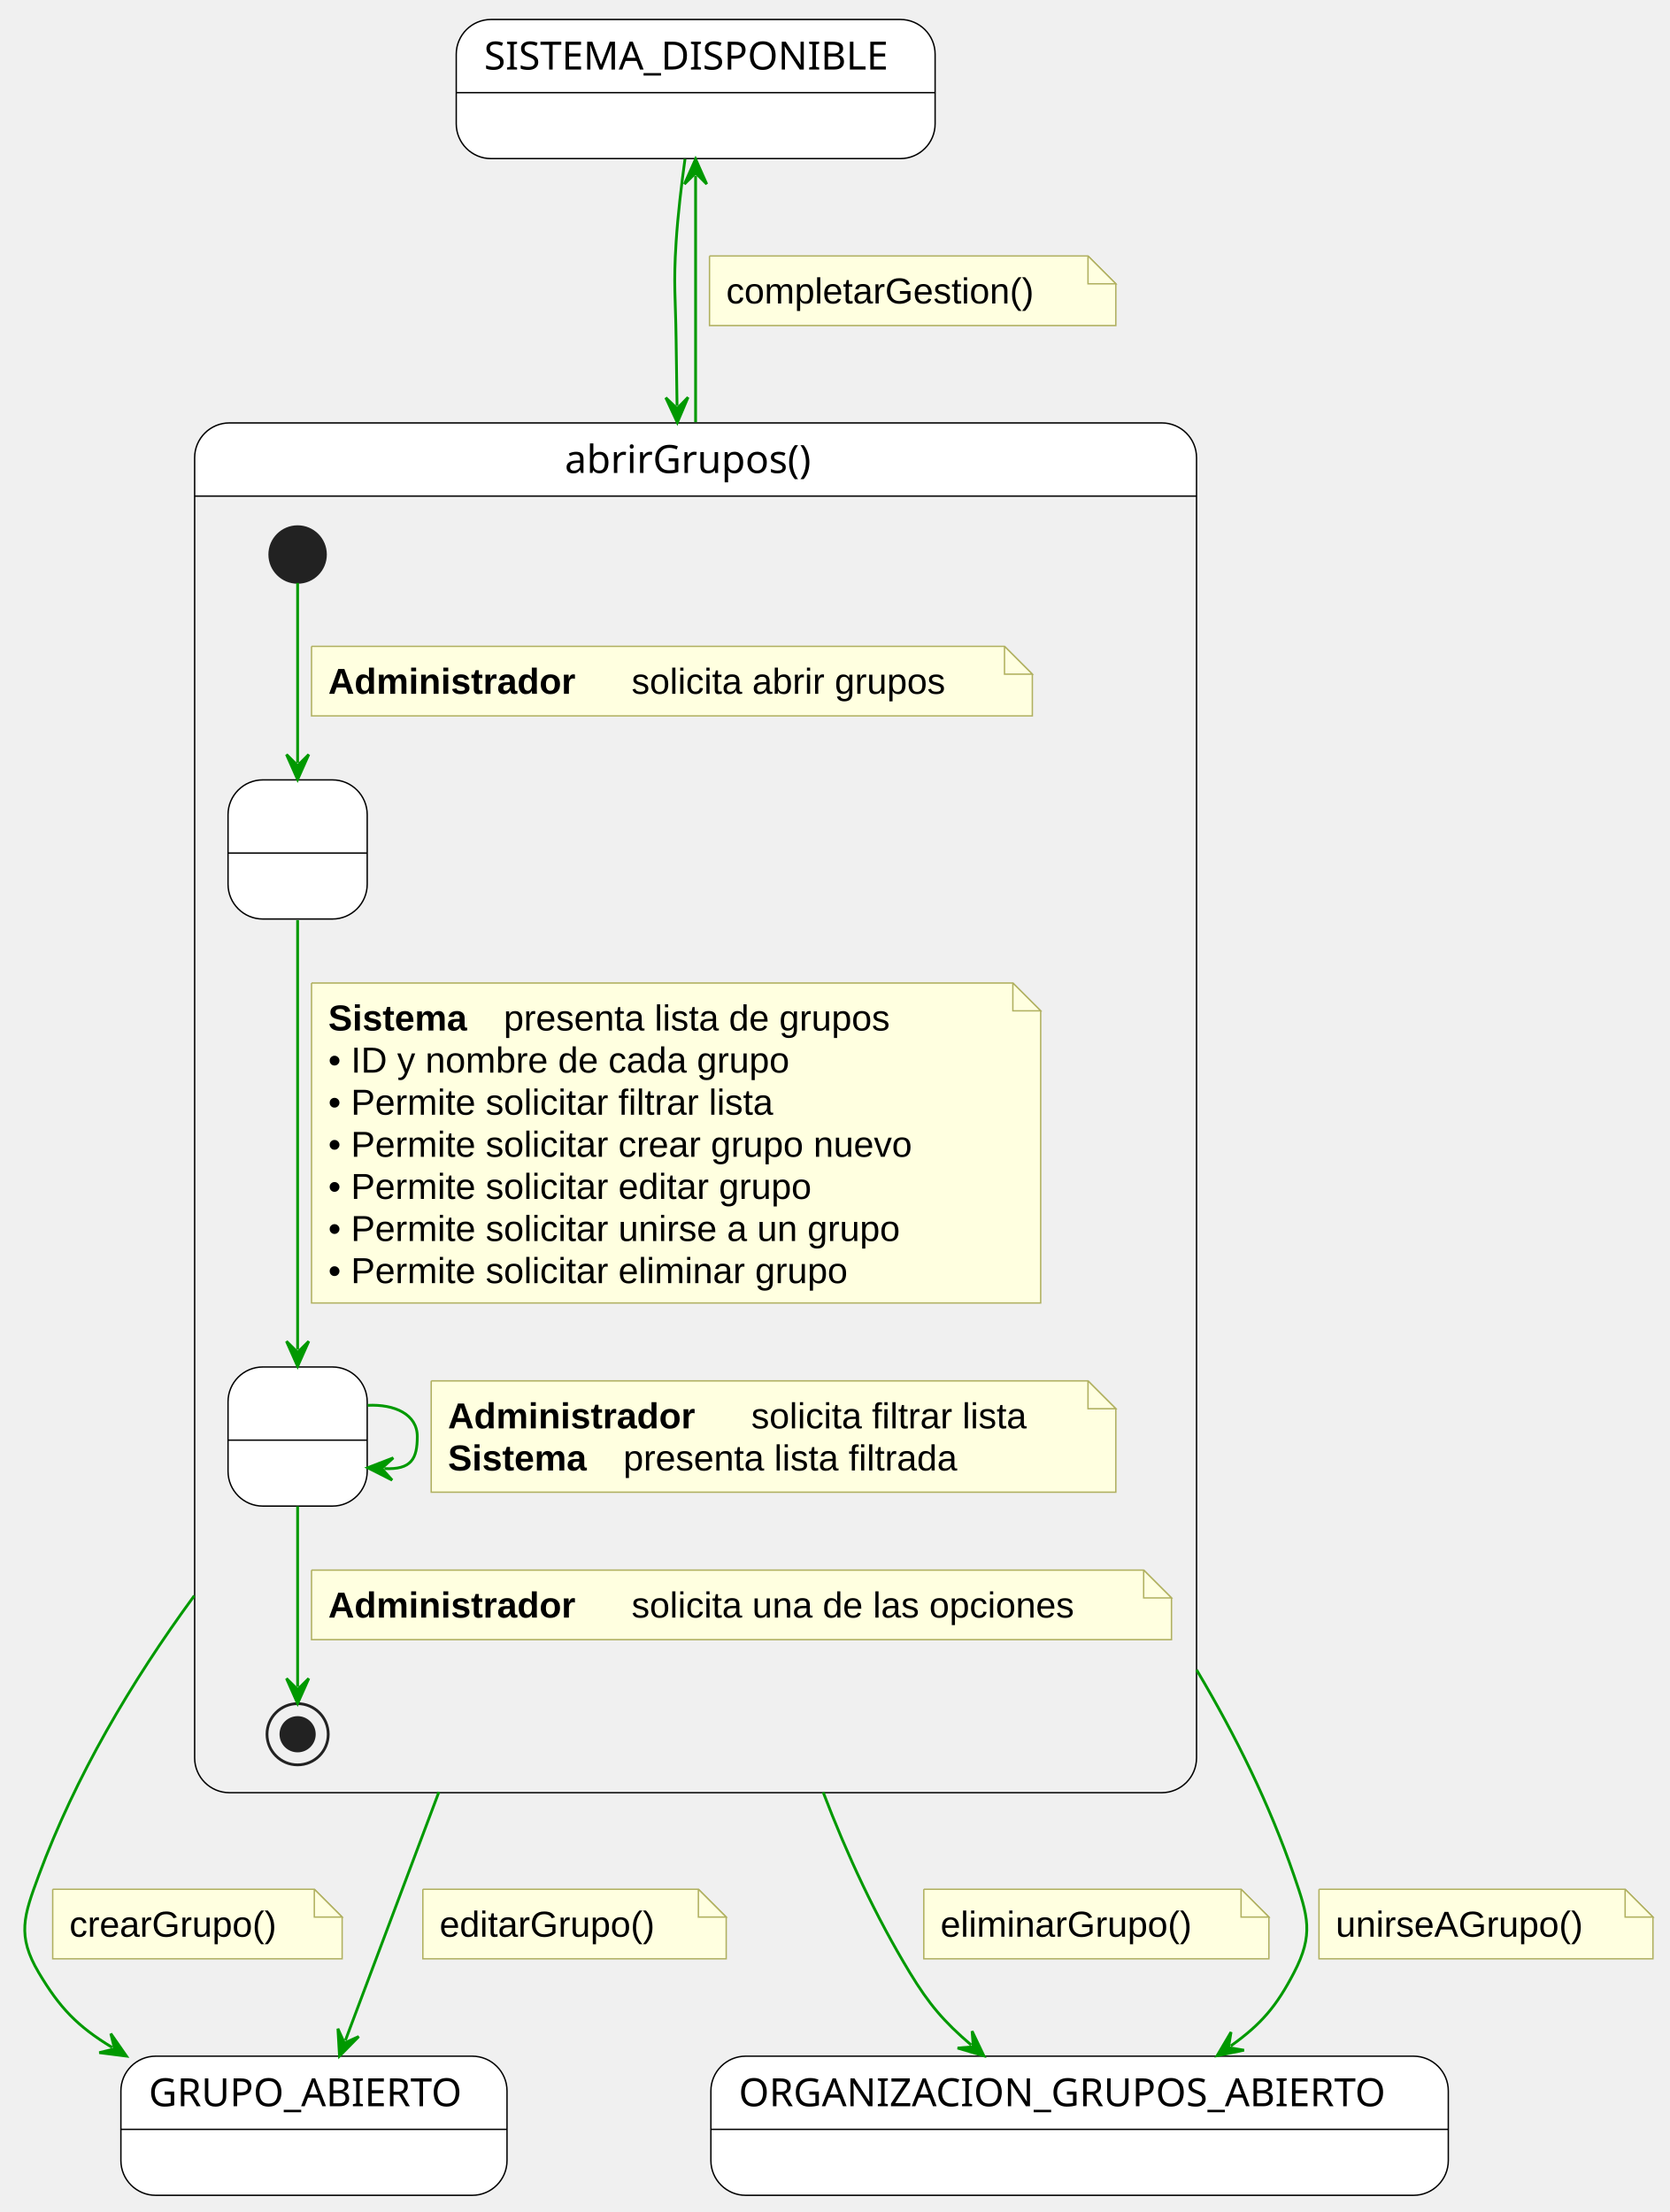
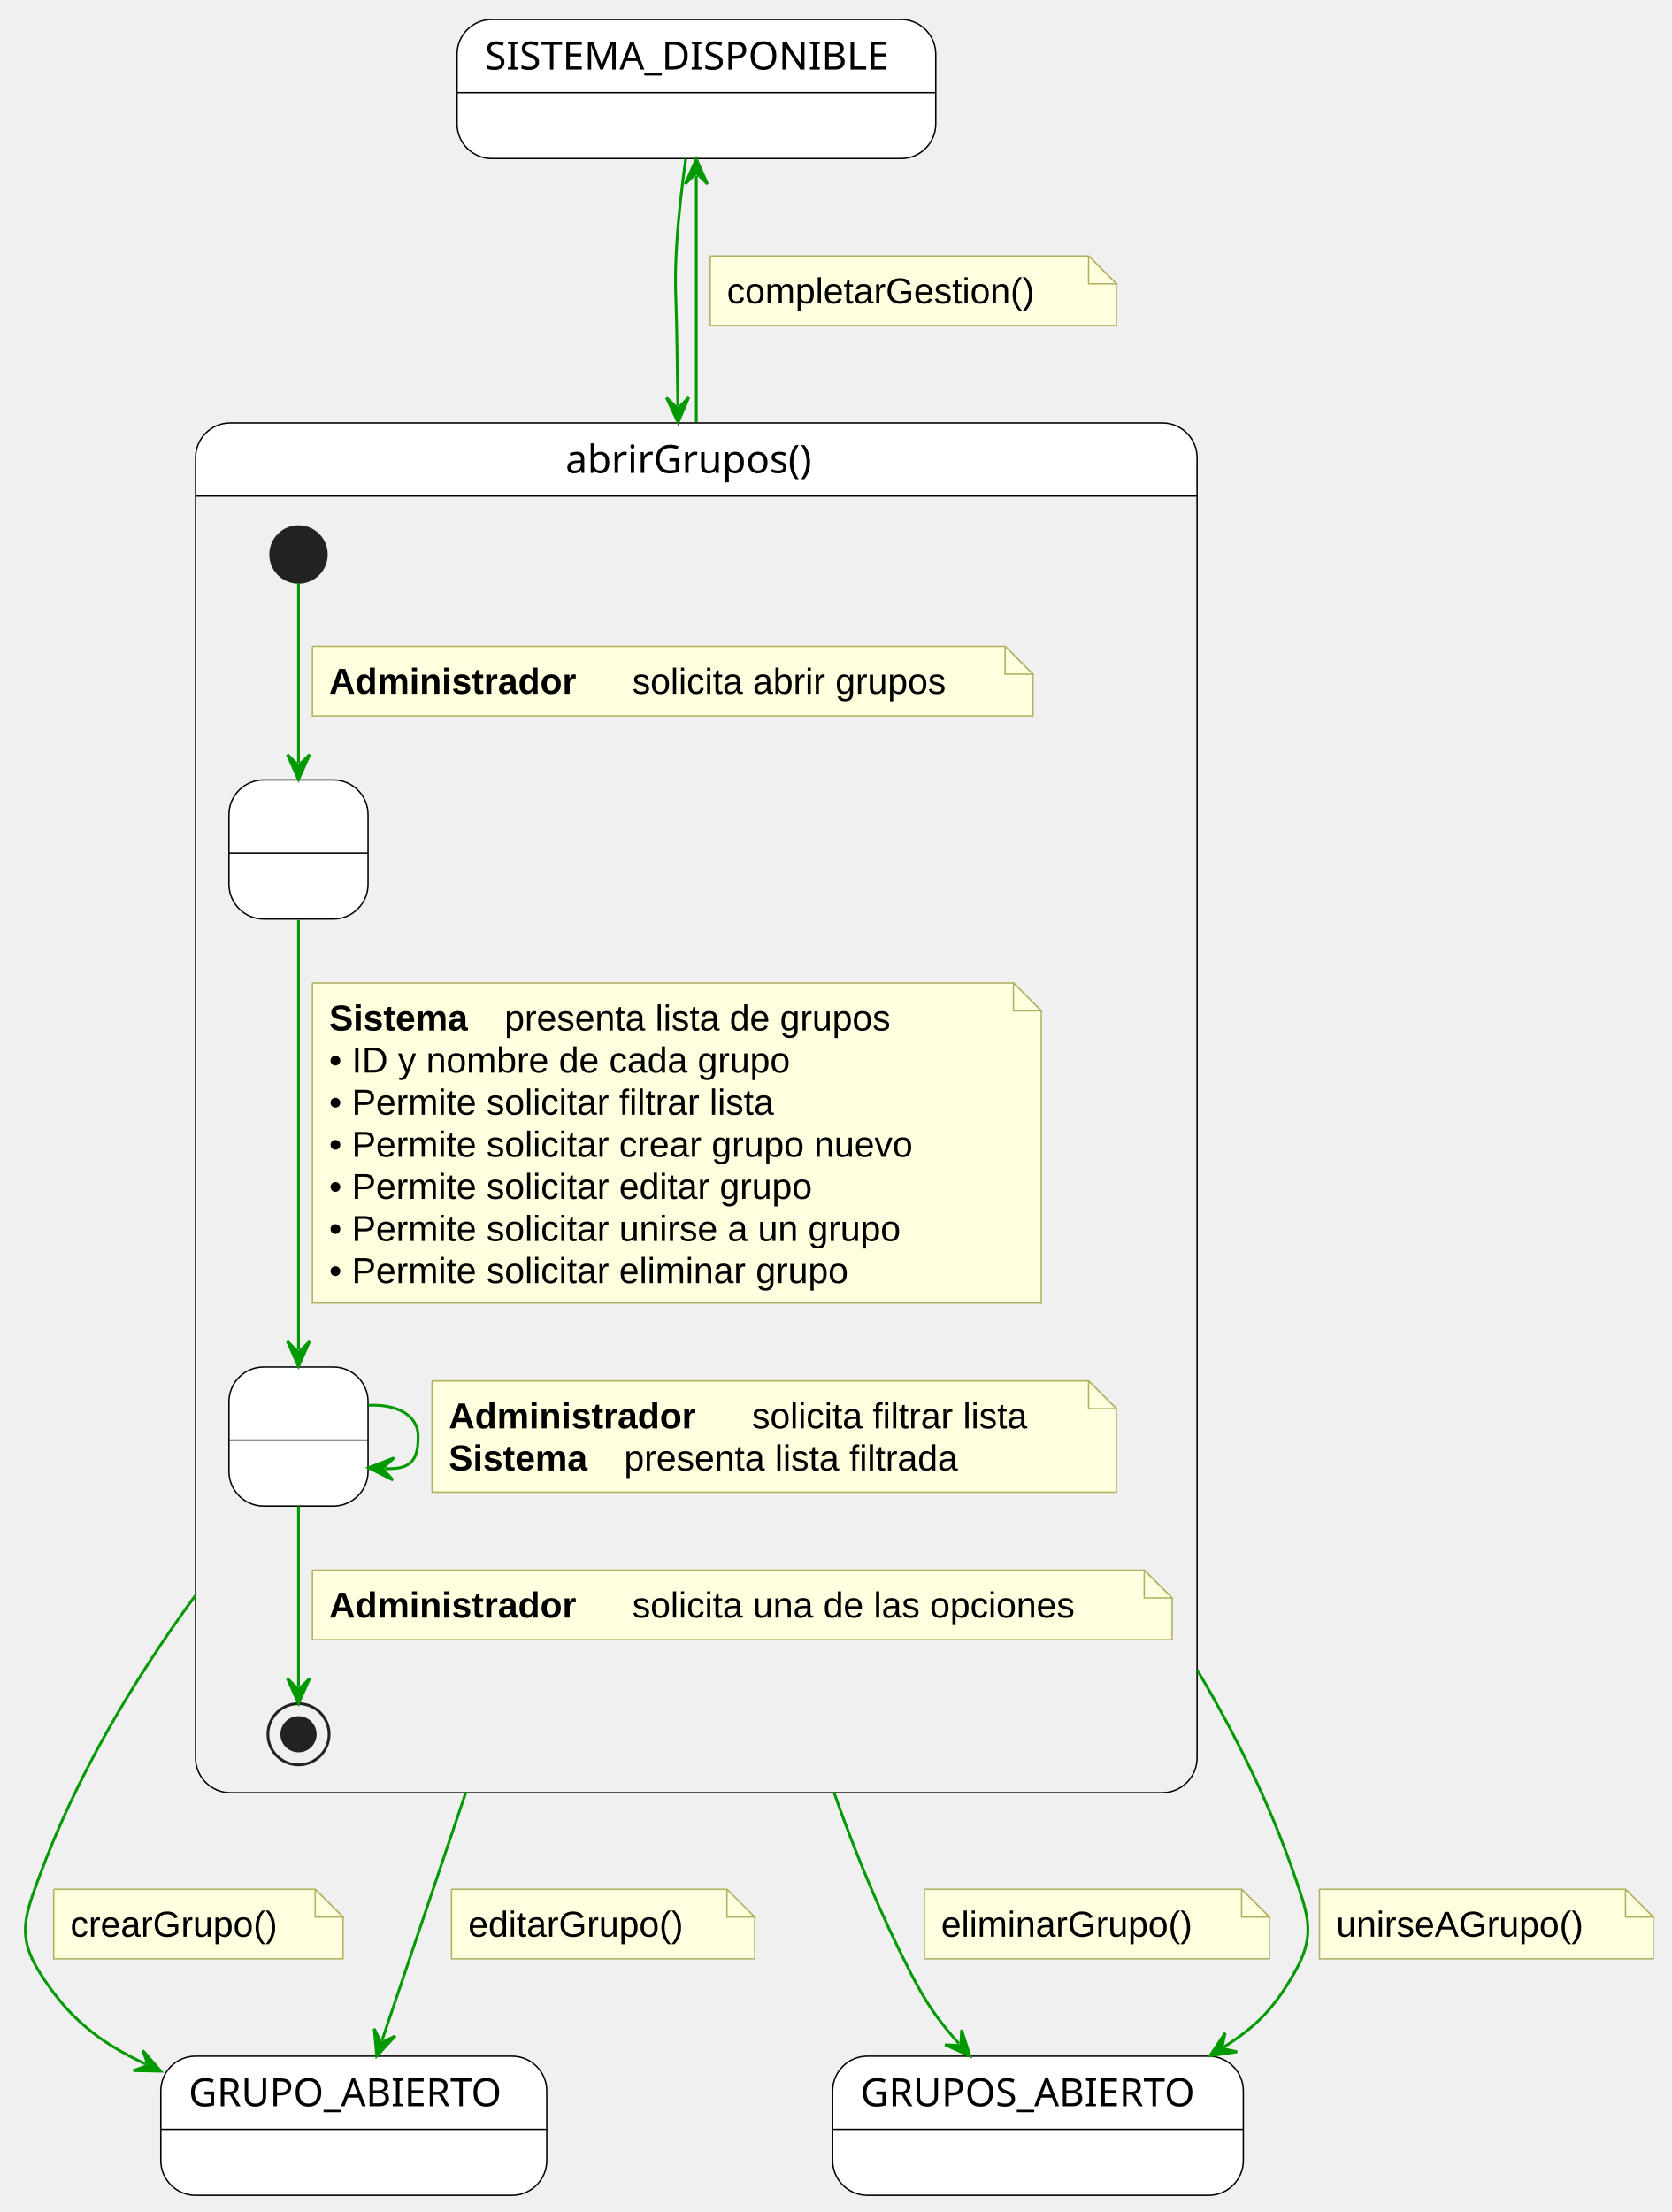
- <svg xmlns="http://www.w3.org/2000/svg" contentStyleType="text/css" data-diagram-type="STATE" height="795px" preserveAspectRatio="none" style="width:600px;height:795px;background:#FFFFFF;" version="1.1" viewBox="0 0 600 795" width="600px" zoomAndPan="magnify">
+ <svg xmlns="http://www.w3.org/2000/svg" contentStyleType="text/css" data-diagram-type="STATE" height="795px" preserveAspectRatio="none" style="width:601px;height:795px;background:#FFFFFF;" version="1.1" viewBox="0 0 601 795" width="601px" zoomAndPan="magnify">
  <defs />
  <g>
    <g id="SISTEMA_DISPONIBLE">
-       <rect fill="#FFFFFF" height="50" rx="12.5" ry="12.5" style="stroke:#000000;stroke-width:0.5;" width="172.065" x="163.94" y="7" />
-       <line style="stroke:#000000;stroke-width:0.5;" x1="163.94" x2="336.005" y1="33.297" y2="33.297" />
-       <text fill="#000000" font-family="sans-serif" font-size="14" lengthAdjust="spacing" textLength="152.065" x="173.94" y="24.995">SISTEMA_DISPONIBLE</text>
+       <rect fill="#FFFFFF" height="50" rx="12.5" ry="12.5" style="stroke:#000000;stroke-width:0.5;" width="172.065" x="164.3" y="7" />
+       <line style="stroke:#000000;stroke-width:0.5;" x1="164.3" x2="336.365" y1="33.297" y2="33.297" />
+       <text fill="#000000" font-family="sans-serif" font-size="14" lengthAdjust="spacing" textLength="152.065" x="174.3" y="24.995">SISTEMA_DISPONIBLE</text>
    </g>
-     <path d="M82.44,152 L417.44,152 A12.5,12.5 0 0 1 429.94,164.5 L429.94,178.297 L69.94,178.297 L69.94,164.5 A12.5,12.5 0 0 1 82.44,152" fill="#FFFFFF" />
-     <rect fill="none" height="492.297" rx="12.5" ry="12.5" style="stroke:#000000;stroke-width:0.5;" width="360" x="69.94" y="152" />
-     <line style="stroke:#000000;stroke-width:0.5;" x1="69.94" x2="429.94" y1="178.297" y2="178.297" />
-     <text fill="#000000" font-family="sans-serif" font-size="14" lengthAdjust="spacing" textLength="94.015" x="202.933" y="169.995">abrirGrupos()</text>
+     <path d="M82.8,152 L417.8,152 A12.5,12.5 0 0 1 430.3,164.5 L430.3,178.297 L70.3,178.297 L70.3,164.5 A12.5,12.5 0 0 1 82.8,152" fill="#FFFFFF" />
+     <rect fill="none" height="492.297" rx="12.5" ry="12.5" style="stroke:#000000;stroke-width:0.5;" width="360" x="70.3" y="152" />
+     <line style="stroke:#000000;stroke-width:0.5;" x1="70.3" x2="430.3" y1="178.297" y2="178.297" />
+     <text fill="#000000" font-family="sans-serif" font-size="14" lengthAdjust="spacing" textLength="94.015" x="203.293" y="169.995">abrirGrupos()</text>
    <g id="AbrirGruposContainer.PasoInicial">
-       <rect fill="#FFFFFF" height="50" rx="12.5" ry="12.5" style="stroke:#000000;stroke-width:0.5;" width="50" x="81.94" y="280.297" />
-       <line style="stroke:#000000;stroke-width:0.5;" x1="81.94" x2="131.94" y1="306.594" y2="306.594" />
-       <text fill="#000000" font-family="sans-serif" font-size="14" lengthAdjust="spacing" textLength="4.45" x="104.715" y="298.292"> </text>
+       <rect fill="#FFFFFF" height="50" rx="12.5" ry="12.5" style="stroke:#000000;stroke-width:0.5;" width="50" x="82.3" y="280.297" />
+       <line style="stroke:#000000;stroke-width:0.5;" x1="82.3" x2="132.3" y1="306.594" y2="306.594" />
+       <text fill="#000000" font-family="sans-serif" font-size="14" lengthAdjust="spacing" textLength="4.45" x="105.075" y="298.292"> </text>
    </g>
    <g id="AbrirGruposContainer.PasoLista">
-       <rect fill="#FFFFFF" height="50" rx="12.5" ry="12.5" style="stroke:#000000;stroke-width:0.5;" width="50" x="81.94" y="491.297" />
-       <line style="stroke:#000000;stroke-width:0.5;" x1="81.94" x2="131.94" y1="517.594" y2="517.594" />
-       <text fill="#000000" font-family="sans-serif" font-size="14" lengthAdjust="spacing" textLength="4.45" x="104.715" y="509.292"> </text>
+       <rect fill="#FFFFFF" height="50" rx="12.5" ry="12.5" style="stroke:#000000;stroke-width:0.5;" width="50" x="82.3" y="491.297" />
+       <line style="stroke:#000000;stroke-width:0.5;" x1="82.3" x2="132.3" y1="517.594" y2="517.594" />
+       <text fill="#000000" font-family="sans-serif" font-size="14" lengthAdjust="spacing" textLength="4.45" x="105.075" y="509.292"> </text>
    </g>
-     <ellipse cx="106.94" cy="199.297" fill="#222222" rx="10" ry="10" style="stroke:#222222;stroke-width:1;" />
-     <ellipse cx="106.94" cy="623.297" fill="none" rx="11" ry="11" style="stroke:#222222;stroke-width:1;" />
-     <ellipse cx="106.94" cy="623.297" fill="#222222" rx="6" ry="6" style="stroke:#222222;stroke-width:1;" />
+     <ellipse cx="107.3" cy="199.297" fill="#222222" rx="10" ry="10" style="stroke:#222222;stroke-width:1;" />
+     <ellipse cx="107.3" cy="623.297" fill="none" rx="11" ry="11" style="stroke:#222222;stroke-width:1;" />
+     <ellipse cx="107.3" cy="623.297" fill="#222222" rx="6" ry="6" style="stroke:#222222;stroke-width:1;" />
    <g class="link" data-entity-1=".start.AbrirGruposContainer" data-entity-2="PasoInicial" data-source-line="32" data-uid="lnk3" id="link_.start.AbrirGruposContainer_PasoInicial">
-       <path d="M106.94,209.527 C106.94,225.237 106.94,251.657 106.94,274.167" fill="none" id="*start*AbrirGruposContainer-to-PasoInicial" style="stroke:#009900;stroke-width:1;" />
-       <polygon fill="#009900" points="106.94,280.167,110.94,271.167,106.94,275.167,102.94,271.167,106.94,280.167" style="stroke:#009900;stroke-width:1;" />
-       <path d="M111.94,232.297 L111.94,257.297 L370.94,257.297 L370.94,242.297 L360.94,232.297 L111.94,232.297" fill="#FFFFE0" style="stroke:#B0B060;stroke-width:0.5;" />
-       <path d="M360.94,232.297 L360.94,242.297 L370.94,242.297 L360.94,232.297" fill="#FFFFE0" style="stroke:#B0B060;stroke-width:0.5;" />
-       <text fill="#000000" font-family="Arial" font-size="13" font-weight="bold" lengthAdjust="spacing" textLength="104.863" x="117.94" y="249.364">Administrador</text>
-       <text fill="#000000" font-family="Arial" font-size="13" lengthAdjust="spacing" textLength="129.372" x="226.936" y="249.364">solicita abrir grupos</text>
+       <path d="M107.3,209.527 C107.3,225.237 107.3,251.657 107.3,274.167" fill="none" id="*start*AbrirGruposContainer-to-PasoInicial" style="stroke:#009900;stroke-width:1;" />
+       <polygon fill="#009900" points="107.3,280.167,111.3,271.167,107.3,275.167,103.3,271.167,107.3,280.167" style="stroke:#009900;stroke-width:1;" />
+       <path d="M112.3,232.297 L112.3,257.297 L371.3,257.297 L371.3,242.297 L361.3,232.297 L112.3,232.297" fill="#FFFFE0" style="stroke:#B0B060;stroke-width:0.5;" />
+       <path d="M361.3,232.297 L361.3,242.297 L371.3,242.297 L361.3,232.297" fill="#FFFFE0" style="stroke:#B0B060;stroke-width:0.5;" />
+       <text fill="#000000" font-family="Arial" font-size="13" font-weight="bold" lengthAdjust="spacing" textLength="104.863" x="118.3" y="249.364">Administrador</text>
+       <text fill="#000000" font-family="Arial" font-size="13" lengthAdjust="spacing" textLength="129.372" x="227.296" y="249.364">solicita abrir grupos</text>
    </g>
    <g class="link" data-entity-1="PasoInicial" data-entity-2="PasoLista" data-source-line="38" data-uid="lnk4" id="link_PasoInicial_PasoLista">
-       <path d="M106.94,330.677 C106.94,370.957 106.94,444.897 106.94,485.067" fill="none" id="PasoInicial-to-PasoLista" style="stroke:#009900;stroke-width:1;" />
-       <polygon fill="#009900" points="106.94,491.067,110.94,482.067,106.94,486.067,102.94,482.067,106.94,491.067" style="stroke:#009900;stroke-width:1;" />
-       <path d="M111.94,353.297 L111.94,468.297 L373.94,468.297 L373.94,363.297 L363.94,353.297 L111.94,353.297" fill="#FFFFE0" style="stroke:#B0B060;stroke-width:0.5;" />
-       <path d="M363.94,353.297 L363.94,363.297 L373.94,363.297 L363.94,353.297" fill="#FFFFE0" style="stroke:#B0B060;stroke-width:0.5;" />
-       <text fill="#000000" font-family="Arial" font-size="13" font-weight="bold" lengthAdjust="spacing" textLength="58.906" x="117.94" y="370.364">Sistema</text>
-       <text fill="#000000" font-family="Arial" font-size="13" lengthAdjust="spacing" textLength="158.19" x="180.979" y="370.364">presenta lista de grupos</text>
-       <text fill="#000000" font-family="Arial" font-size="13" lengthAdjust="spacing" textLength="190.074" x="117.94" y="385.497">• ID y nombre de cada grupo</text>
-       <text fill="#000000" font-family="Arial" font-size="13" lengthAdjust="spacing" textLength="188.481" x="117.94" y="400.629">• Permite solicitar filtrar lista</text>
-       <text fill="#000000" font-family="Arial" font-size="13" lengthAdjust="spacing" textLength="241.966" x="117.94" y="415.762">• Permite solicitar crear grupo nuevo</text>
-       <text fill="#000000" font-family="Arial" font-size="13" lengthAdjust="spacing" textLength="202.179" x="117.94" y="430.895">• Permite solicitar editar grupo</text>
-       <text fill="#000000" font-family="Arial" font-size="13" lengthAdjust="spacing" textLength="236.825" x="117.94" y="446.028">• Permite solicitar unirse a un grupo</text>
-       <text fill="#000000" font-family="Arial" font-size="13" lengthAdjust="spacing" textLength="216.957" x="117.94" y="461.161">• Permite solicitar eliminar grupo</text>
+       <path d="M107.3,330.677 C107.3,370.957 107.3,444.897 107.3,485.067" fill="none" id="PasoInicial-to-PasoLista" style="stroke:#009900;stroke-width:1;" />
+       <polygon fill="#009900" points="107.3,491.067,111.3,482.067,107.3,486.067,103.3,482.067,107.3,491.067" style="stroke:#009900;stroke-width:1;" />
+       <path d="M112.3,353.297 L112.3,468.297 L374.3,468.297 L374.3,363.297 L364.3,353.297 L112.3,353.297" fill="#FFFFE0" style="stroke:#B0B060;stroke-width:0.5;" />
+       <path d="M364.3,353.297 L364.3,363.297 L374.3,363.297 L364.3,353.297" fill="#FFFFE0" style="stroke:#B0B060;stroke-width:0.5;" />
+       <text fill="#000000" font-family="Arial" font-size="13" font-weight="bold" lengthAdjust="spacing" textLength="58.906" x="118.3" y="370.364">Sistema</text>
+       <text fill="#000000" font-family="Arial" font-size="13" lengthAdjust="spacing" textLength="158.19" x="181.339" y="370.364">presenta lista de grupos</text>
+       <text fill="#000000" font-family="Arial" font-size="13" lengthAdjust="spacing" textLength="190.074" x="118.3" y="385.497">• ID y nombre de cada grupo</text>
+       <text fill="#000000" font-family="Arial" font-size="13" lengthAdjust="spacing" textLength="188.481" x="118.3" y="400.629">• Permite solicitar filtrar lista</text>
+       <text fill="#000000" font-family="Arial" font-size="13" lengthAdjust="spacing" textLength="241.966" x="118.3" y="415.762">• Permite solicitar crear grupo nuevo</text>
+       <text fill="#000000" font-family="Arial" font-size="13" lengthAdjust="spacing" textLength="202.179" x="118.3" y="430.895">• Permite solicitar editar grupo</text>
+       <text fill="#000000" font-family="Arial" font-size="13" lengthAdjust="spacing" textLength="236.825" x="118.3" y="446.028">• Permite solicitar unirse a un grupo</text>
+       <text fill="#000000" font-family="Arial" font-size="13" lengthAdjust="spacing" textLength="216.957" x="118.3" y="461.161">• Permite solicitar eliminar grupo</text>
    </g>
    <g class="link" data-entity-1="PasoLista" data-entity-2="PasoLista" data-source-line="50" data-uid="lnk5" id="link_PasoLista_PasoLista">
-       <path d="M132.12,505.087 C141.85,504.597 149.94,508.327 149.94,516.297 C149.94,524.267 147.842,528.299 138.112,527.809" fill="none" id="PasoLista-to-PasoLista" style="stroke:#009900;stroke-width:1;" />
-       <polygon fill="#009900" points="132.12,527.507,140.907,531.955,137.114,527.758,141.31,523.965,132.12,527.507" style="stroke:#009900;stroke-width:1;" />
-       <path d="M154.94,496.297 L154.94,536.297 L400.94,536.297 L400.94,506.297 L390.94,496.297 L154.94,496.297" fill="#FFFFE0" style="stroke:#B0B060;stroke-width:0.5;" />
-       <path d="M390.94,496.297 L390.94,506.297 L400.94,506.297 L390.94,496.297" fill="#FFFFE0" style="stroke:#B0B060;stroke-width:0.5;" />
-       <text fill="#000000" font-family="Arial" font-size="13" font-weight="bold" lengthAdjust="spacing" textLength="104.863" x="160.94" y="513.364">Administrador</text>
-       <text fill="#000000" font-family="Arial" font-size="13" lengthAdjust="spacing" textLength="116.651" x="269.936" y="513.364">solicita filtrar lista</text>
-       <text fill="#000000" font-family="Arial" font-size="13" font-weight="bold" lengthAdjust="spacing" textLength="58.906" x="160.94" y="528.497">Sistema</text>
-       <text fill="#000000" font-family="Arial" font-size="13" lengthAdjust="spacing" textLength="139.42" x="223.979" y="528.497">presenta lista filtrada</text>
+       <path d="M132.48,505.087 C142.21,504.597 150.3,508.327 150.3,516.297 C150.3,524.267 148.202,528.299 138.472,527.809" fill="none" id="PasoLista-to-PasoLista" style="stroke:#009900;stroke-width:1;" />
+       <polygon fill="#009900" points="132.48,527.507,141.267,531.955,137.474,527.758,141.67,523.965,132.48,527.507" style="stroke:#009900;stroke-width:1;" />
+       <path d="M155.3,496.297 L155.3,536.297 L401.3,536.297 L401.3,506.297 L391.3,496.297 L155.3,496.297" fill="#FFFFE0" style="stroke:#B0B060;stroke-width:0.5;" />
+       <path d="M391.3,496.297 L391.3,506.297 L401.3,506.297 L391.3,496.297" fill="#FFFFE0" style="stroke:#B0B060;stroke-width:0.5;" />
+       <text fill="#000000" font-family="Arial" font-size="13" font-weight="bold" lengthAdjust="spacing" textLength="104.863" x="161.3" y="513.364">Administrador</text>
+       <text fill="#000000" font-family="Arial" font-size="13" lengthAdjust="spacing" textLength="116.651" x="270.296" y="513.364">solicita filtrar lista</text>
+       <text fill="#000000" font-family="Arial" font-size="13" font-weight="bold" lengthAdjust="spacing" textLength="58.906" x="161.3" y="528.497">Sistema</text>
+       <text fill="#000000" font-family="Arial" font-size="13" lengthAdjust="spacing" textLength="139.42" x="224.339" y="528.497">presenta lista filtrada</text>
    </g>
    <g class="link" data-entity-1="PasoLista" data-entity-2=".end.AbrirGruposContainer" data-source-line="57" data-uid="lnk7" id="link_PasoLista_.end.AbrirGruposContainer">
-       <path d="M106.94,541.387 C106.94,563.787 106.94,590.067 106.94,606.247" fill="none" id="PasoLista-to-*end*AbrirGruposContainer" style="stroke:#009900;stroke-width:1;" />
-       <polygon fill="#009900" points="106.94,612.247,110.94,603.247,106.94,607.247,102.94,603.247,106.94,612.247" style="stroke:#009900;stroke-width:1;" />
-       <path d="M111.94,564.297 L111.94,589.297 L420.94,589.297 L420.94,574.297 L410.94,564.297 L111.94,564.297" fill="#FFFFE0" style="stroke:#B0B060;stroke-width:0.5;" />
-       <path d="M410.94,564.297 L410.94,574.297 L420.94,574.297 L410.94,564.297" fill="#FFFFE0" style="stroke:#B0B060;stroke-width:0.5;" />
-       <text fill="#000000" font-family="Arial" font-size="13" font-weight="bold" lengthAdjust="spacing" textLength="104.863" x="117.94" y="581.364">Administrador</text>
-       <text fill="#000000" font-family="Arial" font-size="13" lengthAdjust="spacing" textLength="179.277" x="226.936" y="581.364">solicita una de las opciones</text>
+       <path d="M107.3,541.387 C107.3,563.787 107.3,590.067 107.3,606.247" fill="none" id="PasoLista-to-*end*AbrirGruposContainer" style="stroke:#009900;stroke-width:1;" />
+       <polygon fill="#009900" points="107.3,612.247,111.3,603.247,107.3,607.247,103.3,603.247,107.3,612.247" style="stroke:#009900;stroke-width:1;" />
+       <path d="M112.3,564.297 L112.3,589.297 L421.3,589.297 L421.3,574.297 L411.3,564.297 L112.3,564.297" fill="#FFFFE0" style="stroke:#B0B060;stroke-width:0.5;" />
+       <path d="M411.3,564.297 L411.3,574.297 L421.3,574.297 L411.3,564.297" fill="#FFFFE0" style="stroke:#B0B060;stroke-width:0.5;" />
+       <text fill="#000000" font-family="Arial" font-size="13" font-weight="bold" lengthAdjust="spacing" textLength="104.863" x="118.3" y="581.364">Administrador</text>
+       <text fill="#000000" font-family="Arial" font-size="13" lengthAdjust="spacing" textLength="179.277" x="227.296" y="581.364">solicita una de las opciones</text>
    </g>
    <g id="GRUPO_ABIERTO">
-       <rect fill="#FFFFFF" height="50" rx="12.5" ry="12.5" style="stroke:#000000;stroke-width:0.5;" width="138.74" x="43.44" y="739" />
-       <line style="stroke:#000000;stroke-width:0.5;" x1="43.44" x2="182.18" y1="765.297" y2="765.297" />
-       <text fill="#000000" font-family="sans-serif" font-size="14" lengthAdjust="spacing" textLength="118.74" x="53.44" y="756.995">GRUPO_ABIERTO</text>
+       <rect fill="#FFFFFF" height="50" rx="12.5" ry="12.5" style="stroke:#000000;stroke-width:0.5;" width="138.74" x="57.8" y="739" />
+       <line style="stroke:#000000;stroke-width:0.5;" x1="57.8" x2="196.54" y1="765.297" y2="765.297" />
+       <text fill="#000000" font-family="sans-serif" font-size="14" lengthAdjust="spacing" textLength="118.74" x="67.8" y="756.995">GRUPO_ABIERTO</text>
    </g>
-     <g id="ORGANIZACION_GRUPOS_ABIERTO">
-       <rect fill="#FFFFFF" height="50" rx="12.5" ry="12.5" style="stroke:#000000;stroke-width:0.5;" width="264.966" x="255.44" y="739" />
-       <line style="stroke:#000000;stroke-width:0.5;" x1="255.44" x2="520.406" y1="765.297" y2="765.297" />
-       <text fill="#000000" font-family="sans-serif" font-size="14" lengthAdjust="spacing" textLength="244.966" x="265.44" y="756.995">ORGANIZACION_GRUPOS_ABIERTO</text>
+     <g id="GRUPOS_ABIERTO">
+       <rect fill="#FFFFFF" height="50" rx="12.5" ry="12.5" style="stroke:#000000;stroke-width:0.5;" width="147.627" x="299.3" y="739" />
+       <line style="stroke:#000000;stroke-width:0.5;" x1="299.3" x2="446.927" y1="765.297" y2="765.297" />
+       <text fill="#000000" font-family="sans-serif" font-size="14" lengthAdjust="spacing" textLength="127.627" x="309.3" y="756.995">GRUPOS_ABIERTO</text>
    </g>
    <g class="link" data-entity-1="SISTEMA_DISPONIBLE" data-entity-2="AbrirGruposContainer" data-source-line="68" data-uid="lnk8" id="link_SISTEMA_DISPONIBLE_AbrirGruposContainer">
-       <path d="M246.14,57.13 C244.85,66.44 243.57,77.19 242.94,87 C241.94,102.52 242.74,106.45 242.94,122 C243.07,131.79 243.109,135.771 243.279,145.861" fill="none" id="SISTEMA_DISPONIBLE-to-AbrirGruposContainer" style="stroke:#009900;stroke-width:1;" />
-       <polygon fill="#009900" points="243.38,151.86,247.228,142.794,243.296,146.861,239.229,142.929,243.38,151.86" style="stroke:#009900;stroke-width:1;" />
+       <path d="M246.49,57.13 C245.2,66.44 243.93,77.19 243.3,87 C242.3,102.52 243.1,106.45 243.3,122 C243.42,131.79 243.469,135.771 243.639,145.861" fill="none" id="SISTEMA_DISPONIBLE-to-AbrirGruposContainer" style="stroke:#009900;stroke-width:1;" />
+       <polygon fill="#009900" points="243.74,151.86,247.588,142.794,243.656,146.861,239.589,142.929,243.74,151.86" style="stroke:#009900;stroke-width:1;" />
    </g>
    <g class="link" data-entity-1="AbrirGruposContainer" data-entity-2="SISTEMA_DISPONIBLE" data-source-line="93" data-uid="lnk13" id="link_AbrirGruposContainer_SISTEMA_DISPONIBLE">
-       <path d="M249.94,151.72 C249.94,113.11 249.94,84.84 249.94,63.16" fill="none" id="AbrirGruposContainer-to-SISTEMA_DISPONIBLE" style="stroke:#009900;stroke-width:1;" />
-       <polygon fill="#009900" points="249.94,57.16,245.94,66.16,249.94,62.16,253.94,66.16,249.94,57.16" style="stroke:#009900;stroke-width:1;" />
-       <path d="M254.94,92 L254.94,117 L400.94,117 L400.94,102 L390.94,92 L254.94,92" fill="#FFFFE0" style="stroke:#B0B060;stroke-width:0.5;" />
-       <path d="M390.94,92 L390.94,102 L400.94,102 L390.94,92" fill="#FFFFE0" style="stroke:#B0B060;stroke-width:0.5;" />
-       <text fill="#000000" font-family="Arial" font-size="13" lengthAdjust="spacing" textLength="125.925" x="260.94" y="109.067">completarGestion()</text>
+       <path d="M250.3,151.72 C250.3,113.11 250.3,84.84 250.3,63.16" fill="none" id="AbrirGruposContainer-to-SISTEMA_DISPONIBLE" style="stroke:#009900;stroke-width:1;" />
+       <polygon fill="#009900" points="250.3,57.16,246.3,66.16,250.3,62.16,254.3,66.16,250.3,57.16" style="stroke:#009900;stroke-width:1;" />
+       <path d="M255.3,92 L255.3,117 L401.3,117 L401.3,102 L391.3,92 L255.3,92" fill="#FFFFE0" style="stroke:#B0B060;stroke-width:0.5;" />
+       <path d="M391.3,92 L391.3,102 L401.3,102 L391.3,92" fill="#FFFFE0" style="stroke:#B0B060;stroke-width:0.5;" />
+       <text fill="#000000" font-family="Arial" font-size="13" lengthAdjust="spacing" textLength="125.925" x="261.3" y="109.067">completarGestion()</text>
    </g>
    <g class="link" data-entity-1="AbrirGruposContainer" data-entity-2="GRUPO_ABIERTO" data-source-line="73" data-uid="lnk9" id="link_AbrirGruposContainer_GRUPO_ABIERTO">
-       <path d="M69.8,573.51 C46.97,604.69 27.05,638.6 13.94,674 C8.54,688.59 6,695.62 13.94,709 C21.39,721.54 27.748,728.251 40.308,735.861" fill="none" id="AbrirGruposContainer-to-GRUPO_ABIERTO" style="stroke:#009900;stroke-width:1;" />
-       <polygon fill="#009900" points="45.44,738.97,39.815,730.885,41.164,736.379,35.67,737.727,45.44,738.97" style="stroke:#009900;stroke-width:1;" />
-       <path d="M18.94,679 L18.94,704 L122.94,704 L122.94,689 L112.94,679 L18.94,679" fill="#FFFFE0" style="stroke:#B0B060;stroke-width:0.5;" />
-       <path d="M112.94,679 L112.94,689 L122.94,689 L112.94,679" fill="#FFFFE0" style="stroke:#B0B060;stroke-width:0.5;" />
-       <text fill="#000000" font-family="Arial" font-size="13" lengthAdjust="spacing" textLength="83.808" x="24.94" y="696.067">crearGrupo()</text>
+       <path d="M70.16,573.51 C47.33,604.69 27.4,638.6 14.3,674 C8.9,688.59 6,695.84 14.3,709 C24.39,725 35.239,733.81 52.339,741.84" fill="none" id="AbrirGruposContainer-to-GRUPO_ABIERTO" style="stroke:#009900;stroke-width:1;" />
+       <polygon fill="#009900" points="57.77,744.39,51.324,736.944,53.244,742.265,47.923,744.185,57.77,744.39" style="stroke:#009900;stroke-width:1;" />
+       <path d="M19.3,679 L19.3,704 L123.3,704 L123.3,689 L113.3,679 L19.3,679" fill="#FFFFE0" style="stroke:#B0B060;stroke-width:0.5;" />
+       <path d="M113.3,679 L113.3,689 L123.3,689 L113.3,679" fill="#FFFFE0" style="stroke:#B0B060;stroke-width:0.5;" />
+       <text fill="#000000" font-family="Arial" font-size="13" lengthAdjust="spacing" textLength="83.808" x="25.3" y="696.067">crearGrupo()</text>
    </g>
    <g class="link" data-entity-1="AbrirGruposContainer" data-entity-2="GRUPO_ABIERTO" data-source-line="78" data-uid="lnk10" id="link_AbrirGruposContainer_GRUPO_ABIERTO">
-       <path d="M157.7,644.06 C143.11,682.83 132.274,711.635 124.104,733.335" fill="none" id="AbrirGruposContainer-to-GRUPO_ABIERTO-1" style="stroke:#009900;stroke-width:1;" />
-       <polygon fill="#009900" points="121.99,738.95,128.905,731.937,123.752,734.271,121.418,729.118,121.99,738.95" style="stroke:#009900;stroke-width:1;" />
-       <path d="M151.94,679 L151.94,704 L260.94,704 L260.94,689 L250.94,679 L151.94,679" fill="#FFFFE0" style="stroke:#B0B060;stroke-width:0.5;" />
-       <path d="M250.94,679 L250.94,689 L260.94,689 L250.94,679" fill="#FFFFE0" style="stroke:#B0B060;stroke-width:0.5;" />
-       <text fill="#000000" font-family="Arial" font-size="13" lengthAdjust="spacing" textLength="88.277" x="157.94" y="696.067">editarGrupo()</text>
+       <path d="M167.49,644.06 C154.39,682.83 144.683,711.566 137.343,733.266" fill="none" id="AbrirGruposContainer-to-GRUPO_ABIERTO-1" style="stroke:#009900;stroke-width:1;" />
+       <polygon fill="#009900" points="135.42,738.95,142.093,731.706,137.022,734.214,134.515,729.143,135.42,738.95" style="stroke:#009900;stroke-width:1;" />
+       <path d="M162.3,679 L162.3,704 L271.3,704 L271.3,689 L261.3,679 L162.3,679" fill="#FFFFE0" style="stroke:#B0B060;stroke-width:0.5;" />
+       <path d="M261.3,679 L261.3,689 L271.3,689 L261.3,679" fill="#FFFFE0" style="stroke:#B0B060;stroke-width:0.5;" />
+       <text fill="#000000" font-family="Arial" font-size="13" lengthAdjust="spacing" textLength="88.277" x="168.3" y="696.067">editarGrupo()</text>
    </g>
-     <g class="link" data-entity-1="AbrirGruposContainer" data-entity-2="ORGANIZACION_GRUPOS_ABIERTO" data-source-line="83" data-uid="lnk11" id="link_AbrirGruposContainer_ORGANIZACION_GRUPOS_ABIERTO">
-       <path d="M295.79,644.15 C304.44,666.84 314.73,688.84 326.94,709 C333.76,720.25 339.11,726.551 348.97,734.981" fill="none" id="AbrirGruposContainer-to-ORGANIZACION_GRUPOS_ABIERTO" style="stroke:#009900;stroke-width:1;" />
-       <polygon fill="#009900" points="353.53,738.88,349.289,729.991,349.73,735.631,344.09,736.072,353.53,738.88" style="stroke:#009900;stroke-width:1;" />
-       <path d="M331.94,679 L331.94,704 L455.94,704 L455.94,689 L445.94,679 L331.94,679" fill="#FFFFE0" style="stroke:#B0B060;stroke-width:0.5;" />
-       <path d="M445.94,679 L445.94,689 L455.94,689 L445.94,679" fill="#FFFFE0" style="stroke:#B0B060;stroke-width:0.5;" />
-       <text fill="#000000" font-family="Arial" font-size="13" lengthAdjust="spacing" textLength="103.054" x="337.94" y="696.067">eliminarGrupo()</text>
+     <g class="link" data-entity-1="AbrirGruposContainer" data-entity-2="GRUPOS_ABIERTO" data-source-line="83" data-uid="lnk11" id="link_AbrirGruposContainer_GRUPOS_ABIERTO">
+       <path d="M299.74,644.09 C307.65,666.55 316.78,688.53 327.3,709 C332.81,719.74 336.862,725.687 344.672,734.467" fill="none" id="AbrirGruposContainer-to-GRUPOS_ABIERTO" style="stroke:#009900;stroke-width:1;" />
+       <polygon fill="#009900" points="348.66,738.95,345.667,729.567,345.337,735.214,339.69,734.884,348.66,738.95" style="stroke:#009900;stroke-width:1;" />
+       <path d="M332.3,679 L332.3,704 L456.3,704 L456.3,689 L446.3,679 L332.3,679" fill="#FFFFE0" style="stroke:#B0B060;stroke-width:0.5;" />
+       <path d="M446.3,679 L446.3,689 L456.3,689 L446.3,679" fill="#FFFFE0" style="stroke:#B0B060;stroke-width:0.5;" />
+       <text fill="#000000" font-family="Arial" font-size="13" lengthAdjust="spacing" textLength="103.054" x="338.3" y="696.067">eliminarGrupo()</text>
    </g>
-     <g class="link" data-entity-1="AbrirGruposContainer" data-entity-2="ORGANIZACION_GRUPOS_ABIERTO" data-source-line="88" data-uid="lnk12" id="link_AbrirGruposContainer_ORGANIZACION_GRUPOS_ABIERTO">
-       <path d="M429.96,600.15 C444.07,623.84 456.21,648.65 464.94,674 C470.01,688.71 472.12,695.2 464.94,709 C458.69,721.02 453.273,727.443 442.223,735.333" fill="none" id="AbrirGruposContainer-to-ORGANIZACION_GRUPOS_ABIERTO-1" style="stroke:#009900;stroke-width:1;" />
-       <polygon fill="#009900" points="437.34,738.82,446.989,736.845,441.409,735.914,442.34,730.335,437.34,738.82" style="stroke:#009900;stroke-width:1;" />
-       <path d="M473.94,679 L473.94,704 L593.94,704 L593.94,689 L583.94,679 L473.94,679" fill="#FFFFE0" style="stroke:#B0B060;stroke-width:0.5;" />
-       <path d="M583.94,679 L583.94,689 L593.94,689 L583.94,679" fill="#FFFFE0" style="stroke:#B0B060;stroke-width:0.5;" />
-       <text fill="#000000" font-family="Arial" font-size="13" lengthAdjust="spacing" textLength="99.106" x="479.94" y="696.067">unirseAGrupo()</text>
+     <g class="link" data-entity-1="AbrirGruposContainer" data-entity-2="GRUPOS_ABIERTO" data-source-line="88" data-uid="lnk12" id="link_AbrirGruposContainer_GRUPOS_ABIERTO">
+       <path d="M430.32,600.15 C444.42,623.84 456.56,648.65 465.3,674 C470.36,688.71 473.03,695.5 465.3,709 C458.21,721.38 452.128,727.979 440.008,735.659" fill="none" id="AbrirGruposContainer-to-GRUPOS_ABIERTO-1" style="stroke:#009900;stroke-width:1;" />
+       <polygon fill="#009900" points="434.94,738.87,444.683,737.432,439.163,736.194,440.401,730.674,434.94,738.87" style="stroke:#009900;stroke-width:1;" />
+       <path d="M474.3,679 L474.3,704 L594.3,704 L594.3,689 L584.3,679 L474.3,679" fill="#FFFFE0" style="stroke:#B0B060;stroke-width:0.5;" />
+       <path d="M584.3,679 L584.3,689 L594.3,689 L584.3,679" fill="#FFFFE0" style="stroke:#B0B060;stroke-width:0.5;" />
+       <text fill="#000000" font-family="Arial" font-size="13" lengthAdjust="spacing" textLength="99.106" x="480.3" y="696.067">unirseAGrupo()</text>
    </g>
  </g>
</svg>
